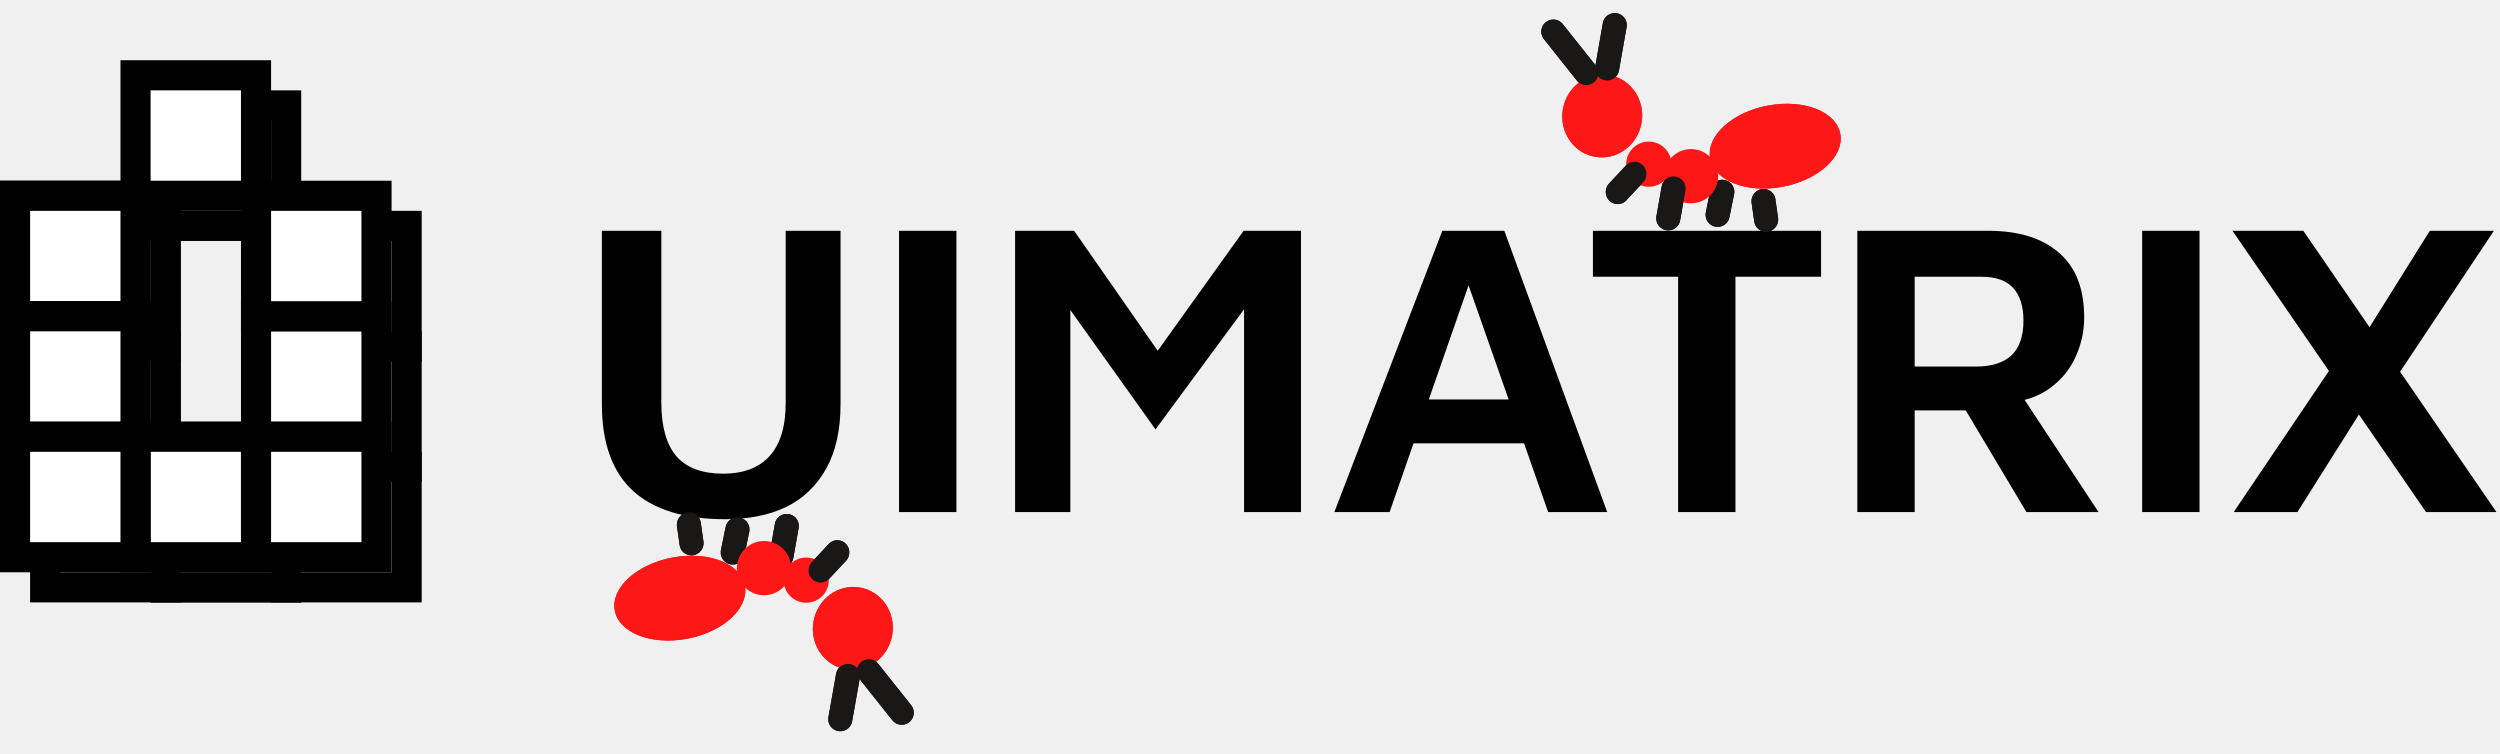
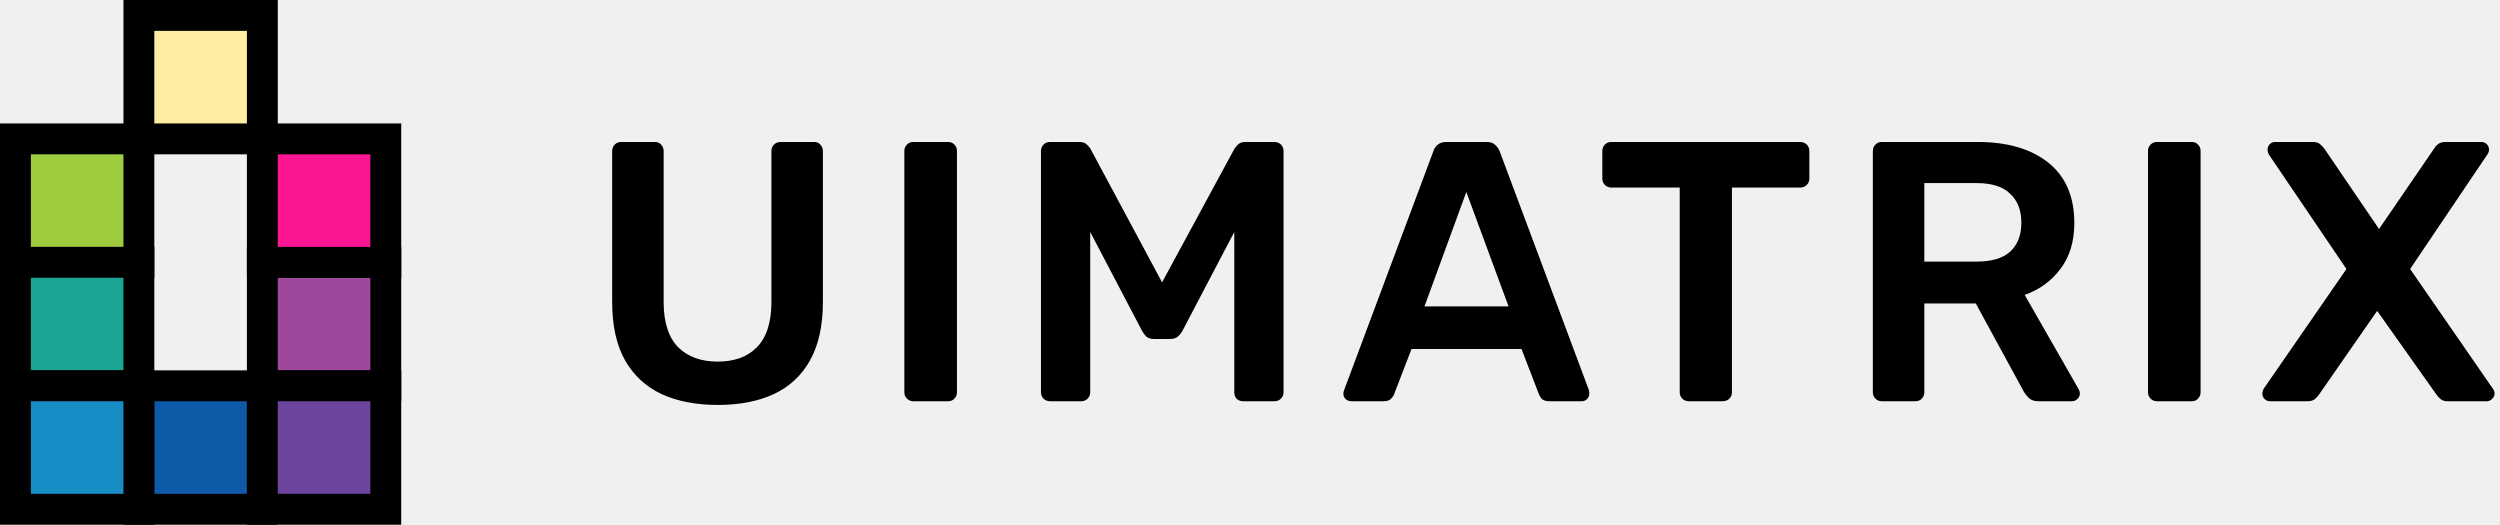
- <svg xmlns="http://www.w3.org/2000/svg" width="83" height="25" viewBox="0 0 83 25" fill="none">
-   <rect x="1.5" y="7.5" width="4" height="4" fill="white" stroke="black" />
-   <rect x="1.5" y="7.5" width="4" height="4" fill="white" stroke="black" />
-   <rect x="1.5" y="11.5" width="4" height="4" fill="white" stroke="black" />
-   <rect x="1.5" y="11.5" width="4" height="4" fill="white" stroke="black" />
-   <rect x="9.5" y="11.5" width="4" height="4" fill="white" stroke="black" />
-   <rect x="5.5" y="15.5" width="4" height="4" fill="white" stroke="black" />
-   <rect x="5.5" y="15.5" width="4" height="4" fill="white" stroke="black" />
-   <rect x="9.5" y="15.5" width="4" height="4" fill="white" stroke="black" />
-   <rect x="9.5" y="7.5" width="4" height="4" fill="white" stroke="black" />
-   <rect x="5.5" y="3.5" width="4" height="4" fill="white" stroke="black" />
-   <rect x="1.5" y="15.5" width="4" height="4" fill="white" stroke="black" />
-   <rect x="0.5" y="6.5" width="4" height="4" fill="white" stroke="black" />
-   <rect x="0.5" y="6.5" width="4" height="4" fill="white" stroke="black" />
-   <rect x="0.5" y="10.5" width="4" height="4" fill="white" stroke="black" />
-   <rect x="0.5" y="10.5" width="4" height="4" fill="white" stroke="black" />
-   <rect x="8.5" y="10.5" width="4" height="4" fill="white" stroke="black" />
-   <rect x="4.5" y="14.5" width="4" height="4" fill="white" stroke="black" />
-   <rect x="4.5" y="14.5" width="4" height="4" fill="white" stroke="black" />
-   <rect x="8.5" y="14.5" width="4" height="4" fill="white" stroke="black" />
-   <rect x="8.5" y="6.5" width="4" height="4" fill="white" stroke="black" />
-   <rect x="4.5" y="2.5" width="4" height="4" fill="white" stroke="black" />
-   <rect x="0.5" y="14.5" width="4" height="4" fill="white" stroke="black" />
-   <path d="M24.084 17.238C22.73 17.238 21.708 16.925 21.018 16.3C20.327 15.665 19.982 14.704 19.982 13.416V7.662H21.956V13.36C21.956 14.163 22.124 14.76 22.46 15.152C22.796 15.535 23.314 15.726 24.014 15.726C24.676 15.726 25.185 15.535 25.54 15.152C25.904 14.76 26.086 14.163 26.086 13.36V7.662H27.906V13.416C27.906 14.275 27.747 14.989 27.43 15.558C27.112 16.127 26.669 16.552 26.1 16.832C25.53 17.103 24.858 17.238 24.084 17.238ZM29.849 17V7.662H31.753V17H29.849ZM33.701 17V7.662H35.661L38.937 12.366L37.859 12.45L41.289 7.662H43.193V17H41.303V9.174L41.737 9.678L38.363 14.256L35.087 9.664L35.535 9.272V17H33.701ZM44.301 17L47.885 7.662H49.943L53.359 17H51.399L48.347 8.306L49.187 8.236L46.135 17H44.301ZM46.191 14.718L46.639 13.262H50.993L51.147 14.718H46.191ZM55.713 17V9.188H52.885V7.662H60.459V9.188H57.617V17H55.713ZM61.663 17V7.662H66.003C67.02 7.662 67.804 7.905 68.355 8.39C68.915 8.866 69.195 9.585 69.195 10.546C69.195 10.994 69.101 11.423 68.915 11.834C68.737 12.235 68.471 12.571 68.117 12.842C67.771 13.113 67.347 13.281 66.843 13.346L66.857 12.73L69.671 17H67.277L64.813 12.87L65.667 13.626H63.567V17H61.663ZM63.567 12.17H65.597C66.11 12.17 66.502 12.049 66.773 11.806C67.043 11.554 67.179 11.167 67.179 10.644C67.179 10.177 67.067 9.818 66.843 9.566C66.619 9.314 66.264 9.188 65.779 9.188H63.567V12.17ZM71.12 17V7.662H73.024V17H71.12ZM82.882 17H80.544L74.118 7.662H76.47L82.882 17ZM78.43 11.246L80.67 7.662H82.798L79.452 12.688L78.43 11.246ZM78.808 12.982L76.274 17H74.16L77.73 11.708L78.808 12.982Z" fill="black" />
-   <ellipse cx="28.314" cy="20.862" rx="1.325" ry="1.377" transform="rotate(-170 28.3141 20.8618)" fill="#FD1717" />
-   <line x1="29.937" y1="23.662" x2="28.843" y2="22.285" stroke="#1A1717" stroke-width="0.8" stroke-linecap="round" stroke-linejoin="round" />
-   <line x1="27.898" y1="23.877" x2="28.152" y2="22.439" stroke="#1A1717" stroke-width="0.8" stroke-linecap="round" stroke-linejoin="round" />
-   <line x1="0.4" y1="-0.4" x2="1.219" y2="-0.4" transform="matrix(0.683279 -0.730157 0.716631 0.697452 27.2543 19.5083)" stroke="#1A1717" stroke-width="0.8" stroke-linecap="round" />
-   <ellipse rx="2.198" ry="1.37" transform="matrix(-0.98359 0.18042 -0.166978 -0.985961 22.57 19.8583)" fill="#FD1717" />
-   <line x1="0.4" y1="-0.4" x2="1.181" y2="-0.4" transform="matrix(0.198422 -0.980117 0.979713 0.200405 24.6398 18.816)" stroke="#1A1717" stroke-width="0.8" stroke-linecap="round" />
-   <line x1="0.4" y1="-0.4" x2="1.026" y2="-0.4" transform="matrix(-0.140435 -0.99009 0.98822 -0.153039 23.4106 18.3714)" stroke="#1A1717" stroke-width="0.8" stroke-linecap="round" />
-   <line x1="25.945" y1="18.456" x2="26.12" y2="17.463" stroke="#1A1717" stroke-width="0.8" stroke-linecap="round" />
-   <ellipse cx="28.314" cy="20.862" rx="1.325" ry="1.377" transform="rotate(-170 28.3141 20.8618)" fill="#FD1717" />
-   <circle cx="26.768" cy="19.261" r="0.75" transform="rotate(-170 26.7677 19.2609)" fill="#FD1717" />
-   <line x1="29.937" y1="23.662" x2="28.843" y2="22.285" stroke="#1A1717" stroke-width="0.8" stroke-linecap="round" stroke-linejoin="round" />
-   <line x1="27.898" y1="23.877" x2="28.152" y2="22.439" stroke="#1A1717" stroke-width="0.8" stroke-linecap="round" stroke-linejoin="round" />
-   <line x1="0.4" y1="-0.4" x2="1.219" y2="-0.4" transform="matrix(0.683279 -0.730157 0.716631 0.697452 27.2543 19.5083)" stroke="#1A1717" stroke-width="0.8" stroke-linecap="round" />
-   <ellipse rx="2.198" ry="1.37" transform="matrix(-0.98359 0.18042 -0.166978 -0.985961 22.57 19.8583)" fill="#FD1717" />
-   <line x1="0.4" y1="-0.4" x2="1.181" y2="-0.4" transform="matrix(0.198422 -0.980117 0.979713 0.200405 24.6398 18.816)" stroke="#1A1717" stroke-width="0.8" stroke-linecap="round" />
-   <line x1="0.4" y1="-0.4" x2="1.026" y2="-0.4" transform="matrix(-0.140435 -0.99009 0.98822 -0.153039 23.4106 18.3714)" stroke="#1A1717" stroke-width="0.8" stroke-linecap="round" />
-   <line x1="25.945" y1="18.456" x2="26.12" y2="17.463" stroke="#1A1717" stroke-width="0.8" stroke-linecap="round" />
-   <circle cx="25.366" cy="18.861" r="0.9" transform="rotate(-170 25.3658 18.8614)" fill="#FD1717" />
-   <ellipse cx="53.194" cy="3.85" rx="1.325" ry="1.377" transform="rotate(10 53.1935 3.84965)" fill="#FD1717" />
-   <line x1="51.571" y1="1.049" x2="52.665" y2="2.426" stroke="#1A1717" stroke-width="0.8" stroke-linecap="round" stroke-linejoin="round" />
-   <line x1="53.609" y1="0.834" x2="53.356" y2="2.272" stroke="#1A1717" stroke-width="0.8" stroke-linecap="round" stroke-linejoin="round" />
-   <line x1="0.4" y1="-0.4" x2="1.219" y2="-0.4" transform="matrix(-0.683279 0.730157 -0.716631 -0.697452 54.2533 5.20316)" stroke="#1A1717" stroke-width="0.8" stroke-linecap="round" />
-   <ellipse rx="2.198" ry="1.37" transform="matrix(0.98359 -0.18042 0.166978 0.985961 58.9376 4.8531)" fill="#FD1717" />
-   <line x1="0.4" y1="-0.4" x2="1.181" y2="-0.4" transform="matrix(-0.198422 0.980117 -0.979713 -0.200405 56.8677 5.89545)" stroke="#1A1717" stroke-width="0.8" stroke-linecap="round" />
-   <line x1="0.4" y1="-0.4" x2="1.026" y2="-0.4" transform="matrix(0.140435 0.99009 -0.98822 0.153039 58.0969 6.34003)" stroke="#1A1717" stroke-width="0.8" stroke-linecap="round" />
-   <line x1="55.562" y1="6.256" x2="55.387" y2="7.248" stroke="#1A1717" stroke-width="0.8" stroke-linecap="round" />
-   <ellipse cx="53.194" cy="3.85" rx="1.325" ry="1.377" transform="rotate(10 53.1935 3.84965)" fill="#FD1717" />
-   <circle cx="54.74" cy="5.451" r="0.75" transform="rotate(10 54.7398 5.45057)" fill="#FD1717" />
-   <line x1="51.571" y1="1.049" x2="52.665" y2="2.426" stroke="#1A1717" stroke-width="0.8" stroke-linecap="round" stroke-linejoin="round" />
-   <line x1="53.609" y1="0.834" x2="53.356" y2="2.272" stroke="#1A1717" stroke-width="0.8" stroke-linecap="round" stroke-linejoin="round" />
-   <line x1="0.4" y1="-0.4" x2="1.219" y2="-0.4" transform="matrix(-0.683279 0.730157 -0.716631 -0.697452 54.2533 5.20316)" stroke="#1A1717" stroke-width="0.8" stroke-linecap="round" />
-   <ellipse rx="2.198" ry="1.37" transform="matrix(0.98359 -0.18042 0.166978 0.985961 58.9376 4.8531)" fill="#FD1717" />
-   <line x1="0.4" y1="-0.4" x2="1.181" y2="-0.4" transform="matrix(-0.198422 0.980117 -0.979713 -0.200405 56.8677 5.89545)" stroke="#1A1717" stroke-width="0.8" stroke-linecap="round" />
-   <line x1="0.4" y1="-0.4" x2="1.026" y2="-0.4" transform="matrix(0.140435 0.99009 -0.98822 0.153039 58.0969 6.34003)" stroke="#1A1717" stroke-width="0.8" stroke-linecap="round" />
-   <circle cx="56.142" cy="5.85" r="0.9" transform="rotate(10 56.1417 5.85007)" fill="#FD1717" />
-   <line x1="55.562" y1="6.256" x2="55.387" y2="7.248" stroke="#1A1717" stroke-width="0.8" stroke-linecap="round" />
+ <svg xmlns="http://www.w3.org/2000/svg" width="81" height="17" viewBox="0 0 81 17" fill="none">
+   <path d="M23.254 13.12C22.558 13.12 21.954 13.004 21.442 12.772C20.93 12.532 20.534 12.168 20.254 11.68C19.974 11.184 19.834 10.552 19.834 9.784V4.9C19.834 4.812 19.862 4.74 19.918 4.684C19.974 4.628 20.042 4.6 20.122 4.6H21.214C21.302 4.6 21.37 4.628 21.418 4.684C21.474 4.74 21.502 4.812 21.502 4.9V9.784C21.502 10.44 21.658 10.928 21.97 11.248C22.282 11.56 22.71 11.716 23.254 11.716C23.798 11.716 24.222 11.56 24.526 11.248C24.838 10.928 24.994 10.44 24.994 9.784V4.9C24.994 4.812 25.022 4.74 25.078 4.684C25.134 4.628 25.206 4.6 25.294 4.6H26.374C26.462 4.6 26.53 4.628 26.578 4.684C26.634 4.74 26.662 4.812 26.662 4.9V9.784C26.662 10.552 26.522 11.184 26.242 11.68C25.97 12.168 25.578 12.532 25.066 12.772C24.562 13.004 23.958 13.12 23.254 13.12ZM29.589 13C29.509 13 29.441 12.972 29.385 12.916C29.329 12.86 29.301 12.792 29.301 12.712V4.888C29.301 4.808 29.329 4.74 29.385 4.684C29.441 4.628 29.509 4.6 29.589 4.6H30.717C30.805 4.6 30.873 4.628 30.921 4.684C30.977 4.74 31.005 4.808 31.005 4.888V12.712C31.005 12.792 30.977 12.86 30.921 12.916C30.873 12.972 30.805 13 30.717 13H29.589ZM34.027 13C33.939 13 33.867 12.972 33.811 12.916C33.755 12.86 33.727 12.792 33.727 12.712V4.9C33.727 4.812 33.755 4.74 33.811 4.684C33.867 4.628 33.939 4.6 34.027 4.6H34.975C35.087 4.6 35.171 4.632 35.227 4.696C35.283 4.752 35.319 4.796 35.335 4.828L37.651 9.148L39.991 4.828C40.007 4.796 40.043 4.752 40.099 4.696C40.155 4.632 40.239 4.6 40.351 4.6H41.287C41.375 4.6 41.447 4.628 41.503 4.684C41.559 4.74 41.587 4.812 41.587 4.9V12.712C41.587 12.792 41.559 12.86 41.503 12.916C41.447 12.972 41.375 13 41.287 13H40.279C40.191 13 40.119 12.972 40.063 12.916C40.015 12.86 39.991 12.792 39.991 12.712V7.516L38.311 10.72C38.271 10.792 38.219 10.856 38.155 10.912C38.091 10.96 38.007 10.984 37.903 10.984H37.411C37.299 10.984 37.211 10.96 37.147 10.912C37.091 10.856 37.043 10.792 37.003 10.72L35.323 7.516V12.712C35.323 12.792 35.295 12.86 35.239 12.916C35.183 12.972 35.115 13 35.035 13H34.027ZM43.777 13C43.713 13 43.653 12.976 43.597 12.928C43.549 12.88 43.525 12.82 43.525 12.748C43.525 12.716 43.533 12.68 43.549 12.64L46.441 4.9C46.465 4.82 46.509 4.752 46.573 4.696C46.645 4.632 46.741 4.6 46.861 4.6H48.169C48.289 4.6 48.381 4.632 48.445 4.696C48.509 4.752 48.557 4.82 48.589 4.9L51.481 12.64C51.489 12.68 51.493 12.716 51.493 12.748C51.493 12.82 51.469 12.88 51.421 12.928C51.373 12.976 51.317 13 51.253 13H50.209C50.097 13 50.013 12.976 49.957 12.928C49.909 12.872 49.877 12.82 49.861 12.772L49.297 11.308H45.733L45.169 12.772C45.153 12.82 45.117 12.872 45.061 12.928C45.013 12.976 44.933 13 44.821 13H43.777ZM46.153 9.928H48.877L47.509 6.22L46.153 9.928ZM54.711 13C54.631 13 54.563 12.972 54.507 12.916C54.451 12.86 54.423 12.792 54.423 12.712V6.076H52.203C52.123 6.076 52.055 6.048 51.999 5.992C51.943 5.936 51.915 5.868 51.915 5.788V4.9C51.915 4.812 51.943 4.74 51.999 4.684C52.055 4.628 52.123 4.6 52.203 4.6H58.323C58.411 4.6 58.483 4.628 58.539 4.684C58.595 4.74 58.623 4.812 58.623 4.9V5.788C58.623 5.868 58.595 5.936 58.539 5.992C58.483 6.048 58.411 6.076 58.323 6.076H56.115V12.712C56.115 12.792 56.087 12.86 56.031 12.916C55.975 12.972 55.903 13 55.815 13H54.711ZM60.968 13C60.888 13 60.82 12.972 60.764 12.916C60.708 12.86 60.68 12.792 60.68 12.712V4.9C60.68 4.812 60.708 4.74 60.764 4.684C60.82 4.628 60.888 4.6 60.968 4.6H64.076C65.044 4.6 65.808 4.824 66.368 5.272C66.928 5.72 67.208 6.372 67.208 7.228C67.208 7.82 67.06 8.312 66.764 8.704C66.476 9.096 66.088 9.38 65.6 9.556L67.352 12.616C67.376 12.664 67.388 12.708 67.388 12.748C67.388 12.82 67.36 12.88 67.304 12.928C67.256 12.976 67.2 13 67.136 13H66.044C65.908 13 65.804 12.964 65.732 12.892C65.66 12.82 65.604 12.748 65.564 12.676L64.016 9.832H62.348V12.712C62.348 12.792 62.32 12.86 62.264 12.916C62.216 12.972 62.148 13 62.06 13H60.968ZM62.348 8.476H64.04C64.528 8.476 64.892 8.368 65.132 8.152C65.372 7.928 65.492 7.616 65.492 7.216C65.492 6.816 65.372 6.504 65.132 6.28C64.9 6.048 64.536 5.932 64.04 5.932H62.348V8.476ZM69.883 13C69.803 13 69.735 12.972 69.679 12.916C69.623 12.86 69.595 12.792 69.595 12.712V4.888C69.595 4.808 69.623 4.74 69.679 4.684C69.735 4.628 69.803 4.6 69.883 4.6H71.011C71.099 4.6 71.167 4.628 71.215 4.684C71.271 4.74 71.299 4.808 71.299 4.888V12.712C71.299 12.792 71.271 12.86 71.215 12.916C71.167 12.972 71.099 13 71.011 13H69.883ZM73.552 13C73.481 13 73.421 12.976 73.373 12.928C73.325 12.88 73.3 12.82 73.3 12.748C73.3 12.724 73.305 12.7 73.312 12.676C73.32 12.652 73.329 12.628 73.337 12.604L76.025 8.716L73.504 4.996C73.481 4.948 73.469 4.9 73.469 4.852C73.469 4.78 73.493 4.72 73.54 4.672C73.588 4.624 73.644 4.6 73.709 4.6H74.945C75.04 4.6 75.117 4.624 75.172 4.672C75.228 4.72 75.276 4.772 75.317 4.828L77.081 7.42L78.856 4.828C78.888 4.772 78.933 4.72 78.989 4.672C79.052 4.624 79.132 4.6 79.228 4.6H80.392C80.465 4.6 80.525 4.624 80.573 4.672C80.621 4.72 80.644 4.78 80.644 4.852C80.644 4.9 80.629 4.948 80.597 4.996L78.088 8.716L80.776 12.604C80.793 12.628 80.805 12.652 80.812 12.676C80.82 12.7 80.825 12.724 80.825 12.748C80.825 12.82 80.796 12.88 80.74 12.928C80.692 12.976 80.636 13 80.573 13H79.3C79.204 13 79.129 12.976 79.073 12.928C79.016 12.88 78.972 12.832 78.941 12.784L77.02 10.072L75.136 12.784C75.105 12.832 75.061 12.88 75.004 12.928C74.948 12.976 74.868 13 74.764 13H73.552Z" fill="black" />
+   <rect x="0.5" y="4.5" width="4" height="4" fill="#9FCC3E" stroke="black" />
+   <rect x="0.5" y="8.5" width="4" height="4" fill="#1CA593" stroke="black" />
+   <rect x="8.5" y="8.5" width="4" height="4" fill="#9D489D" stroke="black" />
+   <rect x="4.5" y="12.5" width="4" height="4" fill="#0E5AA8" stroke="black" />
+   <rect x="8.5" y="12.5" width="4" height="4" fill="#6C459E" stroke="black" />
+   <rect x="8.5" y="4.5" width="4" height="4" fill="#FC1693" stroke="black" />
+   <rect x="0.5" y="12.5" width="4" height="4" fill="#188CC5" stroke="black" />
+   <rect x="4.5" y="0.5" width="4" height="4" fill="#FDEEA1" stroke="black" />
</svg>
